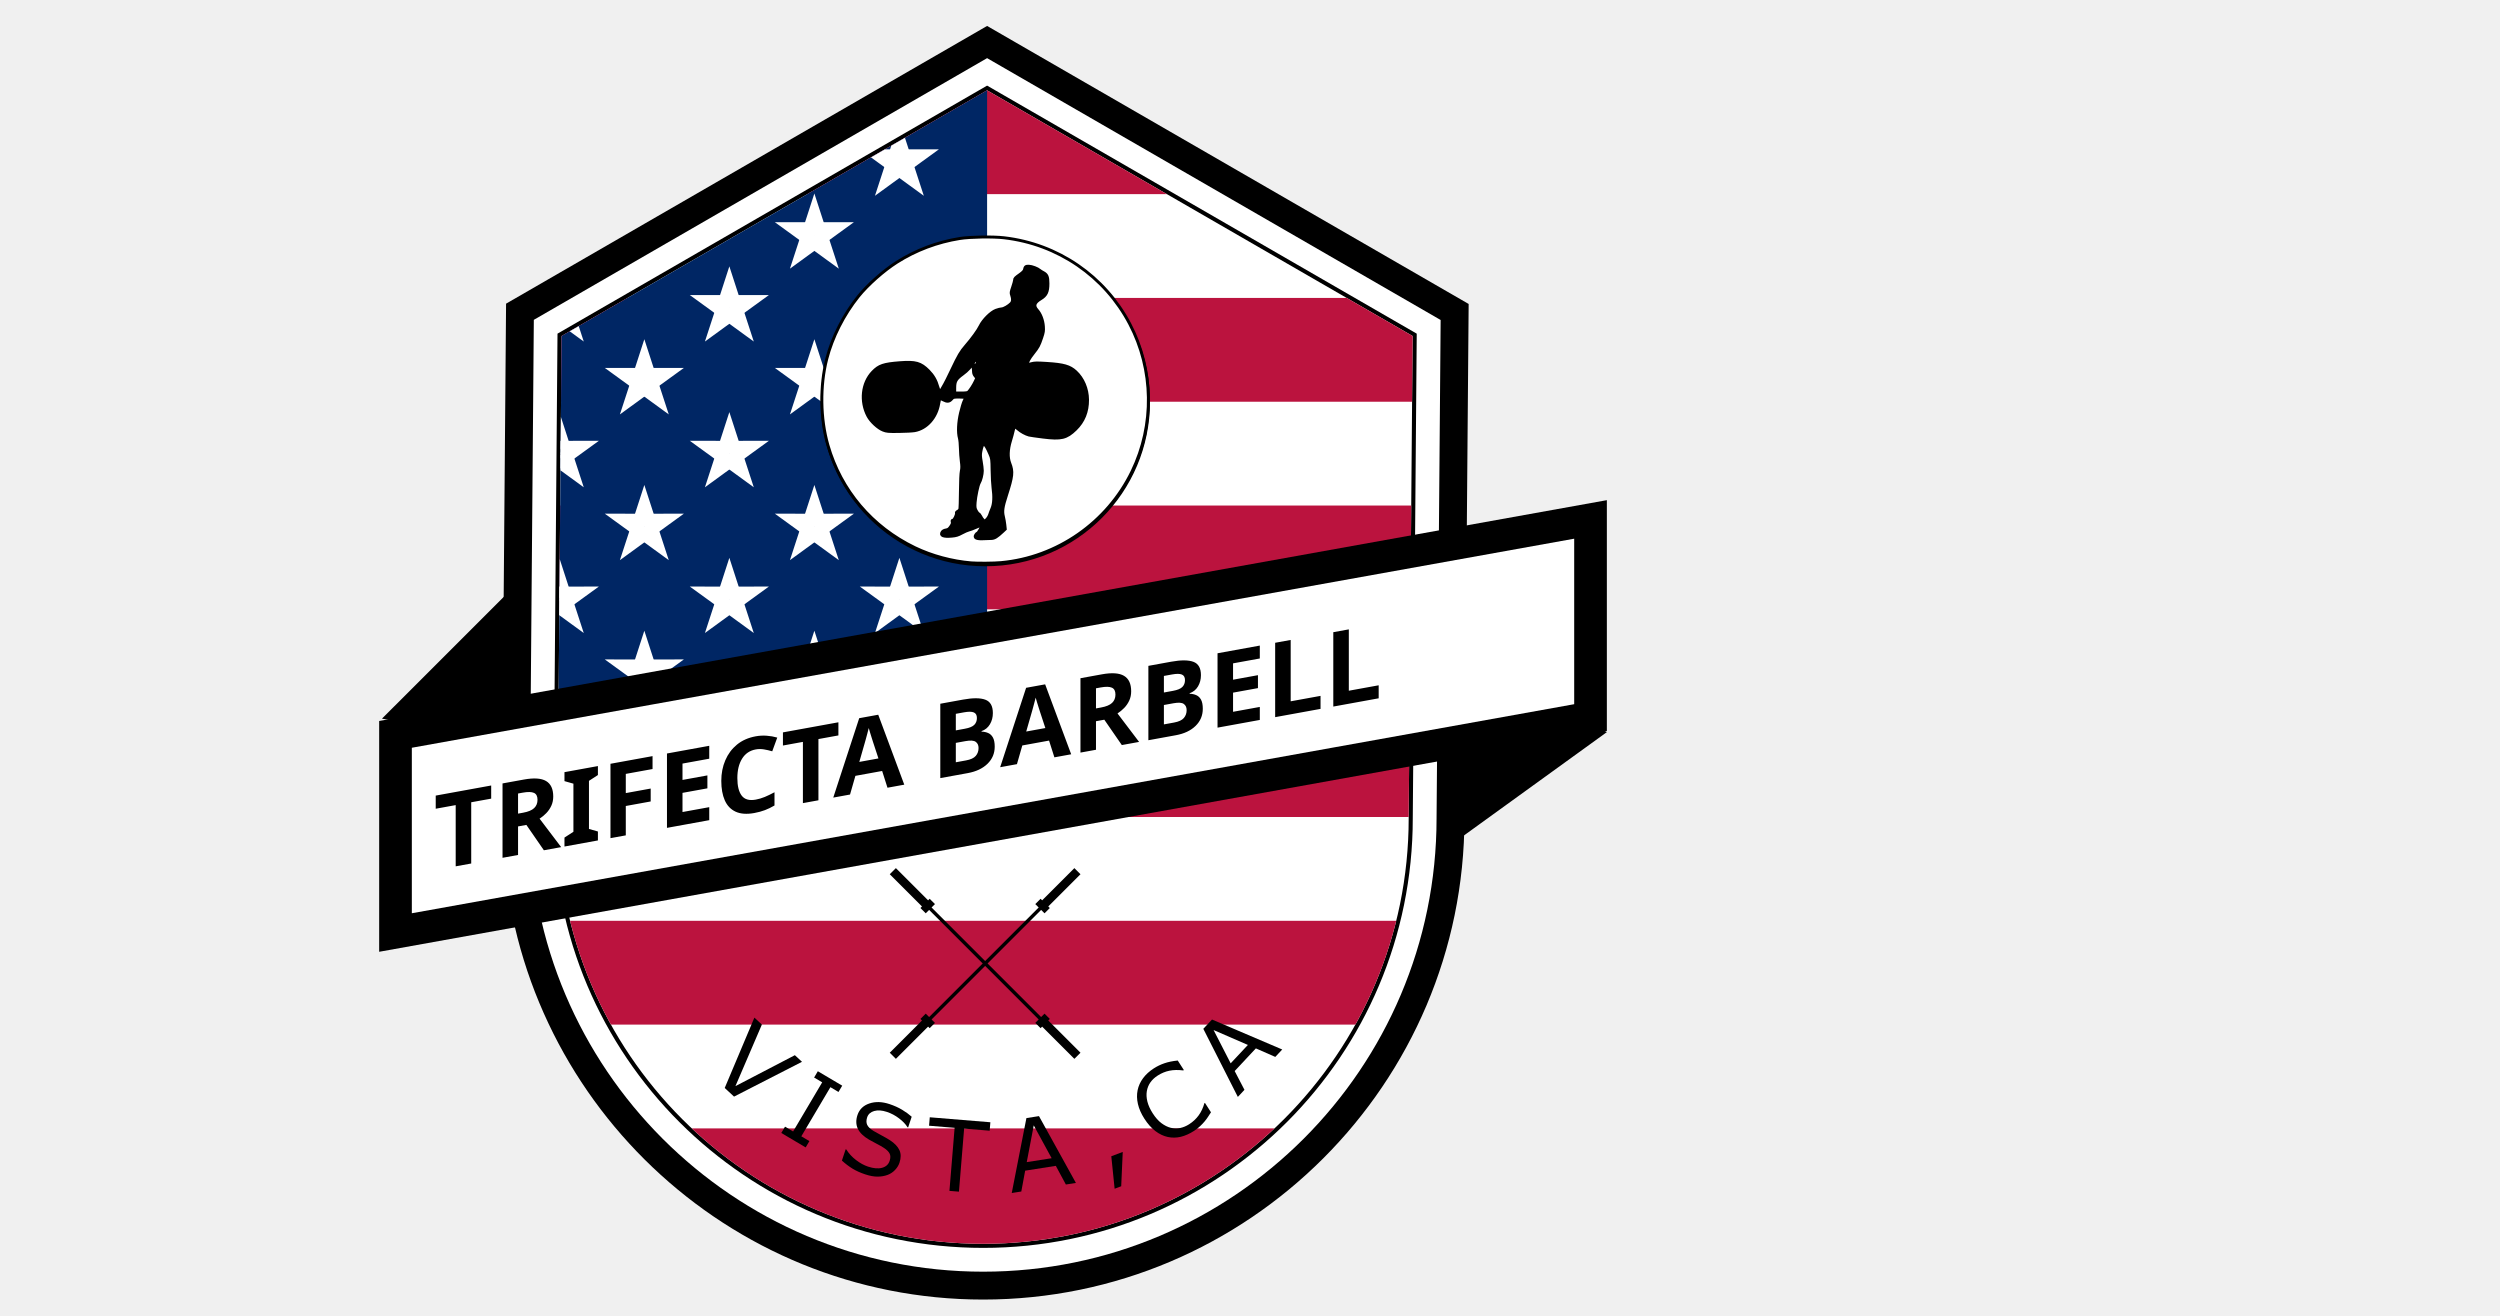
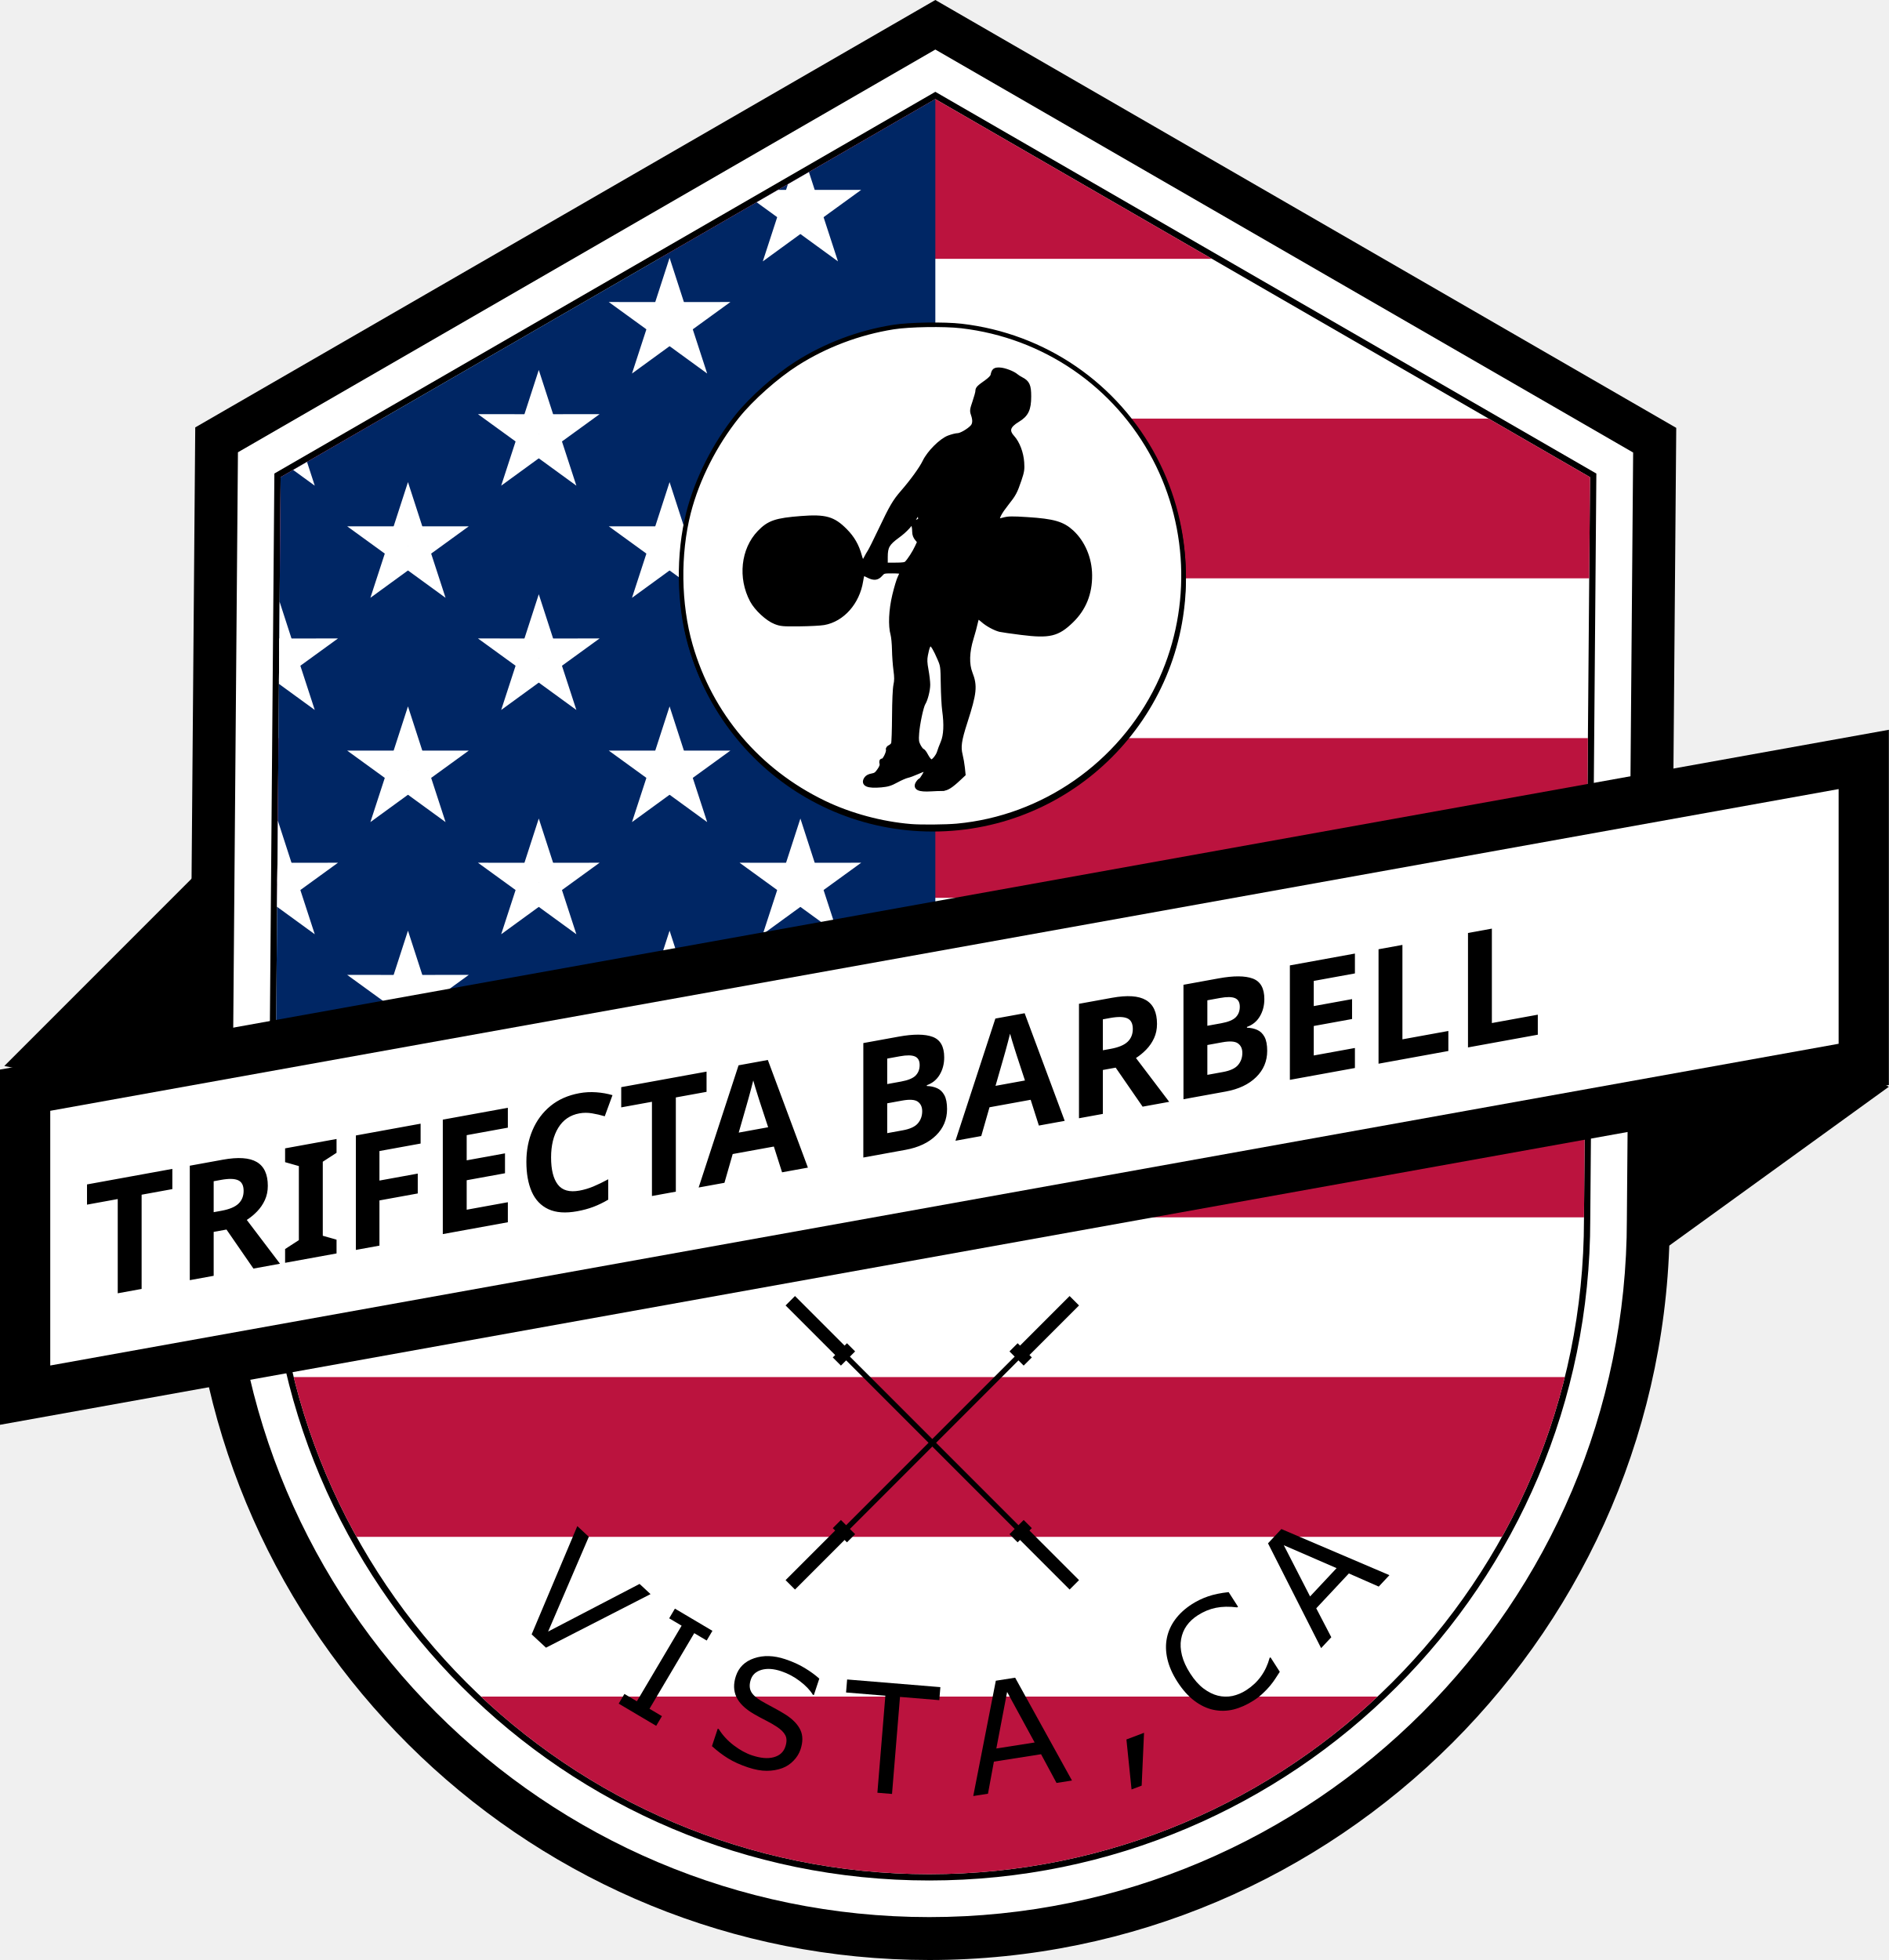
- <svg xmlns="http://www.w3.org/2000/svg" xmlns:xlink="http://www.w3.org/1999/xlink" width="1235" height="650" version="1.1" id="svg21458">
+ <svg xmlns="http://www.w3.org/2000/svg" xmlns:xlink="http://www.w3.org/1999/xlink" width="606.476" height="629.167" version="1.1" id="svg21458">
  <defs id="defs21436">
-     <polygon id="pt" points="-0.162,0 0,-0.5 0.162,0" transform="scale(0.0616)" fill="#FFF" />
+     <polygon id="pt" points="0,-0.5 0.162,0 -0.162,0 " transform="scale(0.0616)" style="fill:#ffffff" />
    <g id="star">
-       <use xlink:href="#pt" transform="rotate(-144)" id="use21392" />
-       <use xlink:href="#pt" transform="rotate(-72)" id="use21394" />
-       <use xlink:href="#pt" id="use21396" />
-       <use xlink:href="#pt" transform="rotate(72)" id="use21398" />
-       <use xlink:href="#pt" transform="rotate(144)" id="use21400" />
+       <use xlink:href="#pt" transform="rotate(-144)" id="use21392" x="0" y="0" width="100%" height="100%" />
+       <use xlink:href="#pt" transform="rotate(-72)" id="use21394" x="0" y="0" width="100%" height="100%" />
+       <use xlink:href="#pt" id="use21396" x="0" y="0" width="100%" height="100%" />
+       <use xlink:href="#pt" transform="rotate(72)" id="use21398" x="0" y="0" width="100%" height="100%" />
+       <use xlink:href="#pt" transform="rotate(144)" id="use21400" x="0" y="0" width="100%" height="100%" />
    </g>
    <g id="s5">
-       <use xlink:href="#star" x="-0.252" id="use21403" />
-       <use xlink:href="#star" x="-0.126" id="use21405" />
-       <use xlink:href="#star" id="use21407" />
-       <use xlink:href="#star" x="0.126" id="use21409" />
-       <use xlink:href="#star" x="0.252" id="use21411" />
+       <use xlink:href="#star" x="-0.252" id="use21403" y="0" width="100%" height="100%" />
+       <use xlink:href="#star" x="-0.126" id="use21405" y="0" width="100%" height="100%" />
+       <use xlink:href="#star" id="use21407" x="0" y="0" width="100%" height="100%" />
+       <use xlink:href="#star" x="0.126" id="use21409" y="0" width="100%" height="100%" />
+       <use xlink:href="#star" x="0.252" id="use21411" y="0" width="100%" height="100%" />
    </g>
    <g id="s6">
-       <use xlink:href="#s5" x="-0.063" id="use21414" />
-       <use xlink:href="#star" x="0.315" id="use21416" />
+       <use xlink:href="#s5" x="-0.063" id="use21414" y="0" width="100%" height="100%" />
+       <use xlink:href="#star" x="0.315" id="use21416" y="0" width="100%" height="100%" />
    </g>
    <g id="x4">
-       <use xlink:href="#s6" id="use21419" />
-       <use xlink:href="#s5" y="0.054" id="use21421" />
-       <use xlink:href="#s6" y="0.108" id="use21423" />
-       <use xlink:href="#s5" y="0.162" id="use21425" />
+       <use xlink:href="#s6" id="use21419" x="0" y="0" width="100%" height="100%" />
+       <use xlink:href="#s5" y="0.054" id="use21421" x="0" width="100%" height="100%" />
+       <use xlink:href="#s6" y="0.108" id="use21423" x="0" width="100%" height="100%" />
+       <use xlink:href="#s5" y="0.162" id="use21425" x="0" width="100%" height="100%" />
    </g>
    <g id="u">
-       <use xlink:href="#x4" y="-0.216" id="use21428" />
-       <use xlink:href="#x4" id="use21430" />
-       <use xlink:href="#s6" y="0.216" id="use21432" />
+       <use xlink:href="#x4" y="-0.216" id="use21428" x="0" width="100%" height="100%" />
+       <use xlink:href="#x4" id="use21430" x="0" y="0" width="100%" height="100%" />
+       <use xlink:href="#s6" y="0.216" id="use21432" x="0" width="100%" height="100%" />
    </g>
-     <rect id="stripe" width="1235" height="50" fill="#BB133E" />
+     <rect id="stripe" width="1235" height="50" x="0" y="0" style="fill:#bb133e" />
    <clipPath clipPathUnits="userSpaceOnUse" id="clipPath21602">
      <path id="path21604" d="m 494,0 -204.965,118.337 -1.899,232.287 c 3.9e-4,-13.675 1.369,-27.316 4.087,-40.719 -2.717,13.403 -4.086,27.043 -4.087,40.719 -7.8e-4,113.199 91.766,204.966 204.965,204.965 113.198,-6.3e-4 204.963,-91.767 204.962,-204.965 l 1.899,-232.287 z" style="opacity:1;fill:#000000;fill-opacity:1;stroke:none;stroke-width:20.144;stroke-miterlimit:4;stroke-dasharray:none;stroke-opacity:1" />
    </clipPath>
  </defs>
-   <g id="g4729" transform="matrix(0.8081387,0,0,0.8081387,220.0892,-535.3752)">
+   <g id="g4729" transform="matrix(0.8081387,0,0,0.8081387,32.77881,-548.1927)">
    <path style="display:inline;opacity:1;fill:#000000;fill-rule:evenodd;stroke:none;stroke-width:1.704px;stroke-linecap:butt;stroke-linejoin:miter;stroke-opacity:1" d="m 709.9,1110.008 -135.456,97.962 V 1043.184 Z" id="path8204" />
    <path style="opacity:1;fill:#000000;fill-rule:evenodd;stroke:none;stroke-width:1.704px;stroke-linecap:butt;stroke-linejoin:miter;stroke-opacity:1" d="m -38.845,1101.762 c 75.924,-75.924 75.924,-75.924 75.924,-75.924 l 59.883,103.721 z" id="path8202" />
    <path style="color:#000000;font-style:normal;font-variant:normal;font-weight:normal;font-stretch:normal;font-size:medium;line-height:normal;font-family:sans-serif;text-indent:0;text-align:start;text-decoration:none;text-decoration-line:none;text-decoration-style:solid;text-decoration-color:#000000;letter-spacing:normal;word-spacing:normal;text-transform:none;writing-mode:lr-tb;direction:ltr;baseline-shift:baseline;text-anchor:start;white-space:normal;clip-rule:nonzero;display:inline;overflow:visible;visibility:visible;opacity:1;isolation:auto;mix-blend-mode:normal;color-interpolation:sRGB;color-interpolation-filters:linearRGB;solid-color:#000000;solid-opacity:1;fill:#000000;fill-opacity:1;fill-rule:nonzero;stroke:none;stroke-width:34.086;stroke-linecap:butt;stroke-linejoin:miter;stroke-miterlimit:4;stroke-dasharray:none;stroke-dashoffset:0;stroke-opacity:1;color-rendering:auto;image-rendering:auto;shape-rendering:auto;text-rendering:auto;enable-background:accumulate" d="m 331.054,678.34 -8.522,4.92 -8.522,4.92 -276.999,159.927 -2.57,314.52 c -10e-4,0.207 -0.003,-0.459 -0.003,0.046 v 0.03 l -0.137,16.873 h 0.992 c 8.848,154.244 136.946,277.303 293.35,277.302 162.108,-9e-4 294.203,-132.097 294.202,-294.205 L 625.419,848.293 331.054,678.34 Z" id="path8182" />
    <path style="color:#000000;font-style:normal;font-variant:normal;font-weight:normal;font-stretch:normal;font-size:medium;line-height:normal;font-family:sans-serif;text-indent:0;text-align:start;text-decoration:none;text-decoration-line:none;text-decoration-style:solid;text-decoration-color:#000000;letter-spacing:normal;word-spacing:normal;text-transform:none;writing-mode:lr-tb;direction:ltr;baseline-shift:baseline;text-anchor:start;white-space:normal;clip-rule:nonzero;display:inline;overflow:visible;visibility:visible;opacity:1;isolation:auto;mix-blend-mode:normal;color-interpolation:sRGB;color-interpolation-filters:linearRGB;solid-color:#000000;solid-opacity:1;fill:#ffffff;fill-opacity:1;fill-rule:nonzero;stroke:none;stroke-width:34.086;stroke-linecap:butt;stroke-linejoin:miter;stroke-miterlimit:4;stroke-dasharray:none;stroke-dashoffset:0;stroke-opacity:1;color-rendering:auto;image-rendering:auto;shape-rendering:auto;text-rendering:auto;enable-background:accumulate" d="m 331.054,698.02 -8.522,4.92 -268.557,155.053 -2.49,304.541 h 0.003 c -3e-5,0.047 -0.007,0.093 -0.007,0.14 -0.001,152.871 124.291,277.163 277.162,277.162 152.87,-9e-4 277.16,-124.292 277.159,-277.162 l 2.493,-304.587 z" id="path8173" />
    <path style="display:inline;opacity:1;fill:#000000;fill-opacity:1;stroke:#000000;stroke-width:5;stroke-miterlimit:4;stroke-dasharray:none;stroke-opacity:1" d="m 331.056,717.699 -260.119,150.18 -2.41,294.793 c 4.9e-4,-17.355 1.738,-34.666 5.186,-51.676 -3.448,17.009 -5.186,34.321 -5.186,51.676 -10e-4,143.66 116.459,260.12 260.119,260.119 143.659,-8e-4 260.116,-116.46 260.115,-260.119 l 2.41,-294.793 z" id="path8151" />
    <path style="opacity:1;fill:#000000;fill-opacity:1;stroke:none;stroke-width:25.565;stroke-miterlimit:4;stroke-dasharray:none;stroke-opacity:1" d="m 175.414,1052.385 a 232.1,277.767 42.431 0 1 0.003,-6e-4 232.1,277.767 42.431 0 0 -17.303,21.682 232.1,277.767 42.431 0 1 17.299,-21.681 z" id="path8149" />
    <path style="opacity:1;fill:#000000;fill-opacity:1;stroke:none;stroke-width:25.565;stroke-miterlimit:4;stroke-dasharray:none;stroke-opacity:1" d="m 118.451,1145.897 a 232.1,277.767 42.431 0 0 -14.983,51.126 232.1,277.767 42.431 0 1 14.983,-51.126 z" id="path8144" />
    <g style="display:inline;stroke:none;stroke-width:6.673;stroke-miterlimit:4;stroke-dasharray:none;stroke-opacity:0.11" clip-path="url(#clipPath21602)" transform="matrix(1.269089,0,0,1.269089,-295.8746,717.6993)" id="g21474">
      <rect style="fill:#ffffff;stroke:none;stroke-width:6.673;stroke-miterlimit:4;stroke-dasharray:none;stroke-opacity:0.11" y="0" x="0" width="1235" height="650" id="rect21438" />
      <use style="stroke:none;stroke-width:6.673;stroke-miterlimit:4;stroke-dasharray:none;stroke-opacity:0.11" height="100%" width="100%" y="0" x="0" xlink:href="#stripe" id="use21440" />
      <use style="stroke:none;stroke-width:6.673;stroke-miterlimit:4;stroke-dasharray:none;stroke-opacity:0.11" height="100%" width="100%" x="0" xlink:href="#stripe" y="100" id="use21442" />
      <use style="stroke:none;stroke-width:6.673;stroke-miterlimit:4;stroke-dasharray:none;stroke-opacity:0.11" height="100%" width="100%" x="0" xlink:href="#stripe" y="200" id="use21444" />
      <use style="stroke:none;stroke-width:6.673;stroke-miterlimit:4;stroke-dasharray:none;stroke-opacity:0.11" height="100%" width="100%" x="0" xlink:href="#stripe" y="300" id="use21446" />
      <use style="stroke:none;stroke-width:6.673;stroke-miterlimit:4;stroke-dasharray:none;stroke-opacity:0.11" height="100%" width="100%" x="0" xlink:href="#stripe" y="400" id="use21448" />
      <use transform="matrix(1,0,0,1.170063,0,-85.03154)" style="stroke:none;stroke-width:6.673;stroke-miterlimit:4;stroke-dasharray:none;stroke-opacity:0.11" height="100%" width="100%" x="0" xlink:href="#stripe" y="500" id="use21450" />
      <use style="stroke:none;stroke-width:6.673;stroke-miterlimit:4;stroke-dasharray:none;stroke-opacity:0.11" height="100%" width="100%" x="0" xlink:href="#stripe" y="600" id="use21452" />
      <rect style="fill:#002664;stroke:none;stroke-width:6.673;stroke-miterlimit:4;stroke-dasharray:none;stroke-opacity:0.11" y="0" x="0" width="494" height="350" id="rect21454" />
      <use style="stroke:none;stroke-width:0.01;stroke-miterlimit:4;stroke-dasharray:none;stroke-opacity:0.11" height="100%" width="100%" y="0" x="0" xlink:href="#u" transform="matrix(650,0,0,650,247,175)" id="use21456" />
    </g>
    <path style="color:#000000;font-style:normal;font-variant:normal;font-weight:normal;font-stretch:normal;font-size:medium;line-height:normal;font-family:sans-serif;text-indent:0;text-align:start;text-decoration:none;text-decoration-line:none;text-decoration-style:solid;text-decoration-color:#000000;letter-spacing:normal;word-spacing:normal;text-transform:none;writing-mode:lr-tb;direction:ltr;baseline-shift:baseline;text-anchor:start;white-space:normal;clip-rule:nonzero;display:inline;overflow:visible;visibility:visible;opacity:1;isolation:auto;mix-blend-mode:normal;color-interpolation:sRGB;color-interpolation-filters:linearRGB;solid-color:#000000;solid-opacity:1;fill:#000000;fill-opacity:1;fill-rule:nonzero;stroke:none;stroke-width:40.904;stroke-linecap:butt;stroke-linejoin:miter;stroke-miterlimit:4;stroke-dasharray:none;stroke-dashoffset:0;stroke-opacity:1;color-rendering:auto;image-rendering:auto;shape-rendering:auto;text-rendering:auto;enable-background:accumulate" d="m -40.561,1103.194 v 19.964 121.131 L 709.9,1109.313 V 968.218 Z" id="path8197" />
    <rect style="opacity:1;fill:#ffffff;fill-opacity:1;stroke:none;stroke-width:34.086;stroke-miterlimit:4;stroke-dasharray:none;stroke-opacity:1" id="rect8189" width="721.932" height="101.168" x="-20.927" y="1115.861" transform="matrix(0.9842079,-0.1770163,0,1,0,0)" />
    <text transform="matrix(0.9939753,-0.1809468,0,1.006061,0,0)" x="-7.292" y="1185.992" xml:space="preserve" style="font-style:normal;font-variant:normal;font-weight:bold;font-stretch:normal;font-size:16.534px;line-height:0%;font-family:Aharoni;-inkscape-font-specification:'Aharoni, Bold';text-align:start;letter-spacing:0px;word-spacing:0px;writing-mode:lr-tb;text-anchor:start;opacity:1;fill:#000000;fill-opacity:1;stroke:none;stroke-width:1.378px;stroke-linecap:butt;stroke-linejoin:miter;stroke-opacity:1" id="text8185">
      <tspan style="font-size:63.287px;line-height:1.25;font-family:sans-serif;stroke-width:1.378px" id="tspan8187" x="-7.292" y="1185.992">TRIFECTA BARBELL</tspan>
    </text>
    <g style="font-style:normal;font-weight:normal;font-size:35.393px;line-height:125%;font-family:sans-serif;letter-spacing:9.21px;word-spacing:0px;display:inline;opacity:1;fill:#000000;fill-opacity:1;stroke:none;stroke-width:1px;stroke-linecap:butt;stroke-linejoin:miter;stroke-opacity:1" id="text13433" transform="matrix(1.704321,0,0,1.704321,-525.7203,57.79368)">
      <path d="m 436.317,735.629 -24.373,12.485 -3.343,-3.104 10.644,-25.231 2.685,2.493 -9.489,22.082 21.318,-11.099 z" style="letter-spacing:9.21px;fill:#000000" id="path13443" />
      <path d="m 437.635,766.33 -8.744,-5.176 1.338,-2.26 2.9,1.717 10.432,-17.623 -2.9,-1.717 1.338,-2.26 8.744,5.176 -1.338,2.26 -2.9,-1.717 -10.432,17.623 2.9,1.717 z" style="letter-spacing:9.21px;fill:#000000" id="path13445" />
      <path d="m 471.274,771.842 q -0.473,1.427 -1.608,2.598 -1.118,1.177 -2.637,1.748 -1.66,0.615 -3.611,0.623 -1.935,0.014 -4.395,-0.802 -2.641,-0.876 -4.594,-2.069 -1.937,-1.188 -3.797,-2.879 l 1.349,-4.068 0.23,0.076 q 1.342,2.156 3.493,3.798 2.15,1.641 4.283,2.348 3.018,1.001 5.067,0.424 2.065,-0.572 2.69,-2.458 0.538,-1.624 -0.01,-2.661 -0.532,-1.032 -2.014,-1.997 -1.122,-0.736 -2.494,-1.428 -1.356,-0.686 -2.855,-1.547 -3.02,-1.766 -4.045,-3.945 -1.004,-2.19 -0.117,-4.864 1.017,-3.067 4.256,-4.16 3.244,-1.109 7.23,0.212 2.575,0.854 4.561,2.058 1.986,1.205 3.403,2.476 l -1.273,3.838 -0.23,-0.076 q -1.003,-1.643 -3.027,-3.17 -2.003,-1.538 -4.381,-2.326 -2.608,-0.865 -4.558,-0.31 -1.934,0.561 -2.499,2.267 -0.506,1.526 -0.007,2.656 0.499,1.13 2.332,2.248 0.974,0.578 2.801,1.548 1.827,0.97 3.058,1.76 2.484,1.625 3.378,3.541 0.894,1.917 0.024,4.541 z" style="letter-spacing:9.21px;fill:#000000" id="path13447" />
      <path d="m 503.631,760.341 -9.163,-0.753 -1.859,22.615 -3.41,-0.28 1.859,-22.615 -9.163,-0.753 0.249,-3.031 21.736,1.786 z" style="letter-spacing:9.21px;fill:#000000" id="path13449" />
      <path d="m 534.561,779.075 -3.602,0.566 -3.605,-6.694 -10.995,1.727 -1.38,7.476 -3.432,0.539 5.261,-26.874 4.507,-0.708 z m -8.705,-8.867 -6.416,-11.78 -2.513,13.182 z" style="letter-spacing:9.21px;fill:#000000" id="path13451" />
      <path d="m 551.357,767.952 -0.55,12.312 -2.36,0.893 -1.195,-11.651 z" style="letter-spacing:9.21px;fill:#000000" id="path13453" />
      <path d="m 583.006,753.736 q -0.576,0.863 -1.034,1.588 -0.444,0.716 -1.276,1.723 -0.71,0.846 -1.635,1.707 -0.902,0.867 -2.152,1.669 -2.356,1.513 -4.71,2.1 -2.349,0.564 -4.68,0.068 -2.283,-0.485 -4.432,-2.104 -2.158,-1.634 -3.969,-4.455 -1.718,-2.676 -2.316,-5.27 -0.598,-2.594 -0.106,-4.963 0.476,-2.298 1.948,-4.29 1.487,-2.002 3.872,-3.533 1.745,-1.12 3.746,-1.81 2.016,-0.699 4.821,-1 l 2.194,3.417 -0.218,0.14 q -2.75,-0.349 -4.949,0.097 -2.198,0.446 -4.205,1.735 -1.643,1.055 -2.621,2.443 -0.973,1.364 -1.286,3.147 -0.303,1.735 0.203,3.771 0.512,2.013 1.912,4.194 1.466,2.283 3.132,3.534 1.68,1.242 3.318,1.649 1.709,0.423 3.397,0.078 1.694,-0.369 3.206,-1.34 2.08,-1.335 3.44,-3.215 1.36,-1.88 2.03,-4.323 l 0.204,-0.131 2.166,3.374 z" style="letter-spacing:9.21px;fill:#000000" id="path13455" />
      <path d="m 608.561,731.213 -2.492,2.662 -6.96,-3.06 -7.606,8.124 3.511,6.744 -2.374,2.536 -12.383,-24.424 3.118,-3.331 z m -12.317,-1.636 -12.305,-5.341 6.128,11.939 z" style="letter-spacing:9.21px;fill:#000000" id="path13457" />
    </g>
    <g id="g13501" style="display:inline;opacity:1;fill:#000000" transform="matrix(0.1627376,0,0,0.1627376,265.0792,1194.744)">
      <path style="fill:#000000;fill-opacity:1;fill-rule:nonzero;stroke:none" d="M 733.22,-9.841 612.175,111.204 l -5.84,-5.845 -19.917,19.922 12.734,12.734 -411.499,411.499 -12.734,-12.734 -19.922,19.917 5.845,5.84 -121.045,121.045 22.983,22.983 121.045,-121.045 5.84,5.845 19.917,-19.922 -12.734,-12.734 411.499,-411.499 12.734,12.734 19.922,-19.917 -5.845,-5.84 121.045,-121.045 z m 0,0" id="path8425" />
      <path style="fill:#000000;fill-opacity:1;fill-rule:nonzero;stroke:none" d="m 756.203,683.582 -121.045,-121.045 5.845,-5.84 -19.922,-19.917 -12.734,12.734 -411.499,-411.499 12.734,-12.734 -19.917,-19.922 -5.84,5.845 L 62.78,-9.841 39.797,13.142 160.842,134.187 l -5.845,5.84 19.922,19.917 12.734,-12.734 411.499,411.499 -12.734,12.734 19.917,19.922 5.84,-5.845 121.045,121.045 z m 0,0" id="path8427" />
    </g>
    <circle r="100" cy="908" cx="330" id="path22523" style="fill:#000000;fill-opacity:1;stroke:#000000;stroke-width:1.269;stroke-miterlimit:4;stroke-dasharray:none;stroke-opacity:1" />
    <path style="display:inline;fill:#ffffff;stroke:#000000;stroke-width:1.804;stroke-miterlimit:4;stroke-dasharray:none;stroke-opacity:1" d="m 321.331,1006.559 c -11.721,-0.97 -24.116,-4.314 -34.46,-9.298 -26.228,-12.637 -45.178,-34.98 -53.129,-62.644 -4.669,-16.245 -4.944,-36.228 -0.725,-52.695 3.395,-13.252 10.428,-27.146 19.38,-38.287 5.626,-7.001 15.501,-15.77 23.464,-20.836 11.556,-7.351 24.759,-12.337 38.474,-14.528 6.373,-1.018 20.2,-1.243 27.105,-0.44 32.916,3.827 61.462,23.394 76.81,52.649 14.695,28.011 15.228,61.733 1.426,90.186 -15.165,31.262 -45.755,52.563 -80.033,55.729 -4.348,0.402 -14.363,0.492 -18.311,0.165 z m 12.403,-14.948 c 1.795,-0.003 3.369,-0.974 6.805,-4.196 l 1.619,-1.518 -0.27,-2.597 c -0.148,-1.428 -0.54,-3.683 -0.87,-5.011 -0.826,-3.324 -0.458,-5.873 1.912,-13.223 3.7,-11.476 3.991,-14.281 2.003,-19.34 -1.391,-3.539 -1.248,-8.453 0.399,-13.785 0.664,-2.15 1.428,-4.974 1.697,-6.275 0.269,-1.301 0.685,-2.366 0.925,-2.366 0.239,0 1.145,0.642 2.014,1.426 1.693,1.529 4.747,3.203 6.751,3.701 0.679,0.169 4.524,0.719 8.545,1.224 11.132,1.398 14.308,0.64 19.859,-4.742 4.94,-4.79 7.38,-10.808 7.323,-18.068 -0.052,-6.645 -2.729,-12.995 -7.228,-17.141 -3.633,-3.348 -7.307,-4.405 -17.594,-5.059 -6.065,-0.386 -7.546,-0.364 -9.386,0.142 -1.783,0.49 -2.223,0.501 -2.392,0.061 -0.35,-0.911 0.861,-3.167 3.448,-6.428 2.98,-3.756 3.474,-4.676 5.111,-9.518 1.113,-3.293 1.243,-4.141 1.055,-6.876 -0.26,-3.79 -1.744,-7.684 -3.79,-9.949 -2.369,-2.622 -1.76,-4.628 2.113,-6.954 3.432,-2.061 4.458,-4.209 4.458,-9.333 0,-4.247 -0.572,-5.521 -3.041,-6.782 -0.735,-0.375 -1.648,-0.956 -2.028,-1.291 -1.275,-1.123 -4.723,-2.431 -6.569,-2.492 -1.927,-0.064 -2.319,0.253 -2.721,2.203 -0.134,0.65 -1.066,1.634 -2.533,2.675 -3.113,2.208 -3.474,2.583 -3.487,3.63 -0.007,0.493 -0.532,2.415 -1.168,4.27 -1.059,3.09 -1.111,3.505 -0.612,4.938 0.795,2.283 0.687,3.944 -0.326,5.031 -1.426,1.53 -4.536,3.323 -5.766,3.323 -0.626,0 -2.21,0.396 -3.52,0.881 -3.069,1.135 -7.873,5.928 -9.644,9.623 -1.27,2.649 -4.972,7.764 -8.777,12.128 -3.09,3.544 -4.39,5.763 -8.681,14.814 -1.985,4.187 -3.923,8.075 -4.307,8.641 -0.384,0.566 -1.103,1.828 -1.597,2.804 -0.494,0.977 -1.104,1.707 -1.355,1.624 -0.251,-0.084 -0.766,-1.282 -1.143,-2.662 -1.109,-4.052 -2.868,-7.112 -5.757,-10.017 -4.748,-4.775 -7.857,-5.653 -17.427,-4.918 -10.044,0.771 -12.823,1.72 -16.624,5.675 -6.478,6.742 -7.686,17.962 -2.899,26.943 1.755,3.292 6.142,7.357 9.231,8.552 2.204,0.853 3.009,0.924 9.606,0.856 3.961,-0.041 8.312,-0.27 9.67,-0.509 7.353,-1.294 13.354,-8.074 14.714,-16.623 0.27,-1.696 0.628,-3.084 0.797,-3.084 0.168,0 1.061,0.394 1.984,0.874 2.363,1.232 3.631,1.127 5.005,-0.411 1.126,-1.26 1.223,-1.286 4.858,-1.286 2.293,0 3.709,0.163 3.709,0.428 0,0.235 -0.383,1.178 -0.85,2.094 -0.467,0.916 -1.429,4.103 -2.137,7.082 -1.408,5.925 -1.676,11.98 -0.688,15.551 0.274,0.989 0.532,3.742 0.575,6.119 0.042,2.376 0.301,5.976 0.573,7.998 0.387,2.865 0.387,4.183 0.002,5.967 -0.298,1.378 -0.519,6.303 -0.555,12.371 -0.033,5.545 -0.203,10.476 -0.377,10.957 -0.174,0.482 -0.76,1.078 -1.302,1.325 -0.57,0.259 -0.895,0.685 -0.772,1.007 0.341,0.89 -1.344,4.405 -2.112,4.405 -0.518,0 -0.615,0.244 -0.415,1.041 0.193,0.769 -0.063,1.513 -0.978,2.843 -1.014,1.474 -1.544,1.853 -2.907,2.084 -1.068,0.18 -1.887,0.617 -2.278,1.214 -1.403,2.141 0.608,2.995 5.928,2.518 2.553,-0.229 3.695,-0.58 6.03,-1.854 1.584,-0.864 3.513,-1.709 4.285,-1.876 0.773,-0.167 2.595,-0.838 4.05,-1.491 2.72,-1.22 3.803,-1.456 3.803,-0.827 0,0.635 -2.115,4.167 -2.495,4.167 -0.202,0 -0.671,0.464 -1.042,1.031 -1.278,1.951 0.382,2.731 5.183,2.433 1.471,-0.091 3.442,-0.167 4.379,-0.169 z m -5.294,-11.422 c -0.347,-0.396 -0.941,-1.331 -1.32,-2.079 -0.379,-0.747 -0.964,-1.464 -1.302,-1.594 -0.337,-0.129 -1,-0.994 -1.473,-1.921 -0.739,-1.448 -0.827,-2.153 -0.622,-4.99 0.271,-3.76 1.75,-10.7 2.552,-11.977 0.914,-1.456 1.845,-5.161 1.846,-7.347 4.1e-4,-1.147 -0.303,-3.742 -0.675,-5.767 -0.534,-2.908 -0.585,-4.161 -0.243,-5.967 1.194,-6.313 2.346,-6.019 5.561,1.418 1.21,2.798 1.248,3.086 1.349,10.082 0.057,3.961 0.306,8.65 0.553,10.42 0.79,5.659 0.58,10.007 -0.619,12.829 -0.577,1.358 -1.238,3.117 -1.469,3.909 -0.444,1.523 -2.229,3.703 -3.031,3.703 -0.262,0 -0.761,-0.324 -1.108,-0.72 z m -17.19,-80.596 c 0,-4.093 0.779,-5.454 4.799,-8.389 3.172,-2.315 5.219,-4.579 7.256,-8.026 0.633,-1.071 1.209,-1.879 1.28,-1.796 0.071,0.084 0.249,0.936 0.396,1.894 0.261,1.702 0.233,1.756 -1.225,2.365 -1.246,0.521 -1.451,0.777 -1.244,1.55 0.137,0.51 0.251,1.607 0.254,2.438 0.003,0.996 0.348,1.919 1.011,2.706 l 1.005,1.195 -0.988,2.133 c -1.023,2.209 -3.008,5.286 -4.137,6.415 -0.498,0.498 -1.546,0.648 -4.528,0.648 h -3.88 z" id="path13516" />
  </g>
-   <path style="display:none;fill:#000000;stroke-width:0.303" d="m 320.645,824.477 c 3.662,-0.74 7.679,-0.473 10.923,1.529 2.797,-1.745 6.293,-1.933 9.478,-1.432 3.386,0.485 6.49,2.491 8.447,5.282 2.81,-0.604 5.774,-0.746 8.547,0.127 4.005,1.198 7.336,4.378 8.829,8.274 1.359,3.538 1.238,7.64 -0.431,11.056 -0.267,0.683 -0.664,1.368 -0.655,2.118 1.884,6.338 1.001,13.083 -0.388,19.424 -0.874,4.412 -2.354,8.665 -3.887,12.886 -2.027,5.067 -4.317,10.046 -7.172,14.706 7.585,4.284 15.164,8.592 22.415,13.423 3.001,2.072 6.247,4.114 8.052,7.406 2.221,3.441 2.758,7.722 2.021,11.699 -0.971,4.093 -3.617,7.843 -7.339,9.87 -4.336,2.333 -9.818,2.112 -14.084,-0.27 -2.348,-1.493 -4.891,-2.643 -7.254,-4.108 0.473,4.214 0.853,8.45 0.634,12.694 -0.03,2.233 -0.47,4.43 -0.655,6.645 0.419,2.354 1.235,4.624 1.827,6.939 0.598,2.43 1.459,4.782 2.027,7.218 0.868,3.947 2.367,7.834 2.151,11.939 -0.173,3.07 -1.314,6.217 -3.674,8.28 -3.556,3.192 -8.374,4.633 -13.08,4.818 -4.06,0.13 -8.486,-0.552 -11.636,-3.337 -2.779,-2.47 -4.232,-6.032 -5.249,-9.527 -0.868,2.712 -1.739,5.574 -3.756,7.682 -2.303,2.728 -5.81,4.148 -9.287,4.587 -4.387,0.44 -8.963,-0.137 -12.916,-2.166 -2.961,-1.359 -5.716,-3.611 -6.909,-6.723 -1.041,-2.488 -1.302,-5.316 -0.476,-7.904 1.499,-6.763 3.304,-13.45 5.115,-20.134 0.206,-1.654 0.91,-3.31 0.51,-4.988 -0.759,-5.434 -0.928,-10.965 -0.322,-16.42 -1.814,0.795 -3.498,1.854 -5.3,2.682 -2.142,0.986 -4.135,2.385 -6.493,2.816 -1.887,0.364 -3.838,0.346 -5.734,0.073 -4.278,-0.877 -7.983,-3.796 -10.225,-7.491 -2.297,-3.519 -2.558,-8.077 -1.326,-12.021 1.459,-4.242 4.621,-7.64 8.171,-10.264 6.287,-4.575 13.15,-8.274 19.976,-11.969 1.754,-0.828 3.398,-1.875 5.185,-2.64 -0.47,-1.174 -1.186,-2.224 -1.802,-3.319 -2.536,-4.554 -4.682,-9.327 -6.359,-14.26 -1.429,-4.854 -2.737,-9.8 -2.97,-14.876 -0.464,-4.964 -0.064,-9.997 1.001,-14.864 -1.693,-3.231 -2.412,-7.051 -1.538,-10.634 0.759,-3.562 3.14,-6.657 6.174,-8.611 3.45,-2.069 7.797,-2.849 11.666,-1.553 2.109,-2.197 4.742,-4.038 7.77,-4.66 z" id="path3793" />
+   <path style="display:none;fill:#000000;stroke-width:0.303" d="m 133.335,811.66 c 3.662,-0.74 7.679,-0.473 10.923,1.529 2.797,-1.745 6.293,-1.933 9.478,-1.432 3.386,0.485 6.49,2.491 8.447,5.282 2.81,-0.604 5.774,-0.746 8.547,0.127 4.005,1.198 7.336,4.378 8.829,8.274 1.359,3.538 1.238,7.64 -0.431,11.056 -0.267,0.683 -0.664,1.368 -0.655,2.118 1.884,6.338 1.001,13.083 -0.388,19.424 -0.874,4.412 -2.354,8.665 -3.887,12.886 -2.027,5.067 -4.317,10.046 -7.172,14.706 7.585,4.284 15.164,8.592 22.415,13.423 3.001,2.072 6.247,4.114 8.052,7.406 2.221,3.441 2.758,7.722 2.021,11.699 -0.971,4.093 -3.617,7.843 -7.339,9.87 -4.336,2.333 -9.818,2.112 -14.084,-0.27 -2.348,-1.493 -4.891,-2.643 -7.254,-4.108 0.473,4.214 0.853,8.45 0.634,12.694 -0.03,2.233 -0.47,4.43 -0.655,6.645 0.419,2.354 1.235,4.624 1.827,6.939 0.598,2.43 1.459,4.782 2.027,7.218 0.868,3.947 2.367,7.834 2.151,11.939 -0.173,3.07 -1.314,6.217 -3.674,8.28 -3.556,3.192 -8.374,4.633 -13.08,4.818 -4.06,0.13 -8.486,-0.552 -11.636,-3.337 -2.779,-2.47 -4.232,-6.032 -5.249,-9.527 -0.868,2.712 -1.739,5.574 -3.756,7.682 -2.303,2.728 -5.81,4.148 -9.287,4.587 -4.387,0.44 -8.963,-0.137 -12.916,-2.166 -2.961,-1.359 -5.716,-3.611 -6.909,-6.723 -1.041,-2.488 -1.302,-5.316 -0.476,-7.904 1.499,-6.763 3.304,-13.45 5.115,-20.134 0.206,-1.654 0.91,-3.31 0.51,-4.988 -0.759,-5.434 -0.928,-10.965 -0.322,-16.42 -1.814,0.795 -3.498,1.854 -5.3,2.682 -2.142,0.986 -4.135,2.385 -6.493,2.816 -1.887,0.364 -3.838,0.346 -5.734,0.073 -4.278,-0.877 -7.983,-3.796 -10.225,-7.491 -2.297,-3.519 -2.558,-8.077 -1.326,-12.021 1.459,-4.242 4.621,-7.64 8.171,-10.264 6.287,-4.575 13.15,-8.274 19.976,-11.969 1.754,-0.828 3.398,-1.875 5.185,-2.64 -0.47,-1.174 -1.186,-2.224 -1.802,-3.319 -2.536,-4.554 -4.682,-9.327 -6.359,-14.26 -1.429,-4.854 -2.737,-9.8 -2.97,-14.876 -0.464,-4.964 -0.064,-9.997 1.001,-14.864 -1.693,-3.231 -2.412,-7.051 -1.538,-10.634 0.759,-3.562 3.14,-6.657 6.174,-8.611 3.45,-2.069 7.797,-2.849 11.666,-1.553 2.109,-2.197 4.742,-4.038 7.77,-4.66 z" id="path3793" />
</svg>
